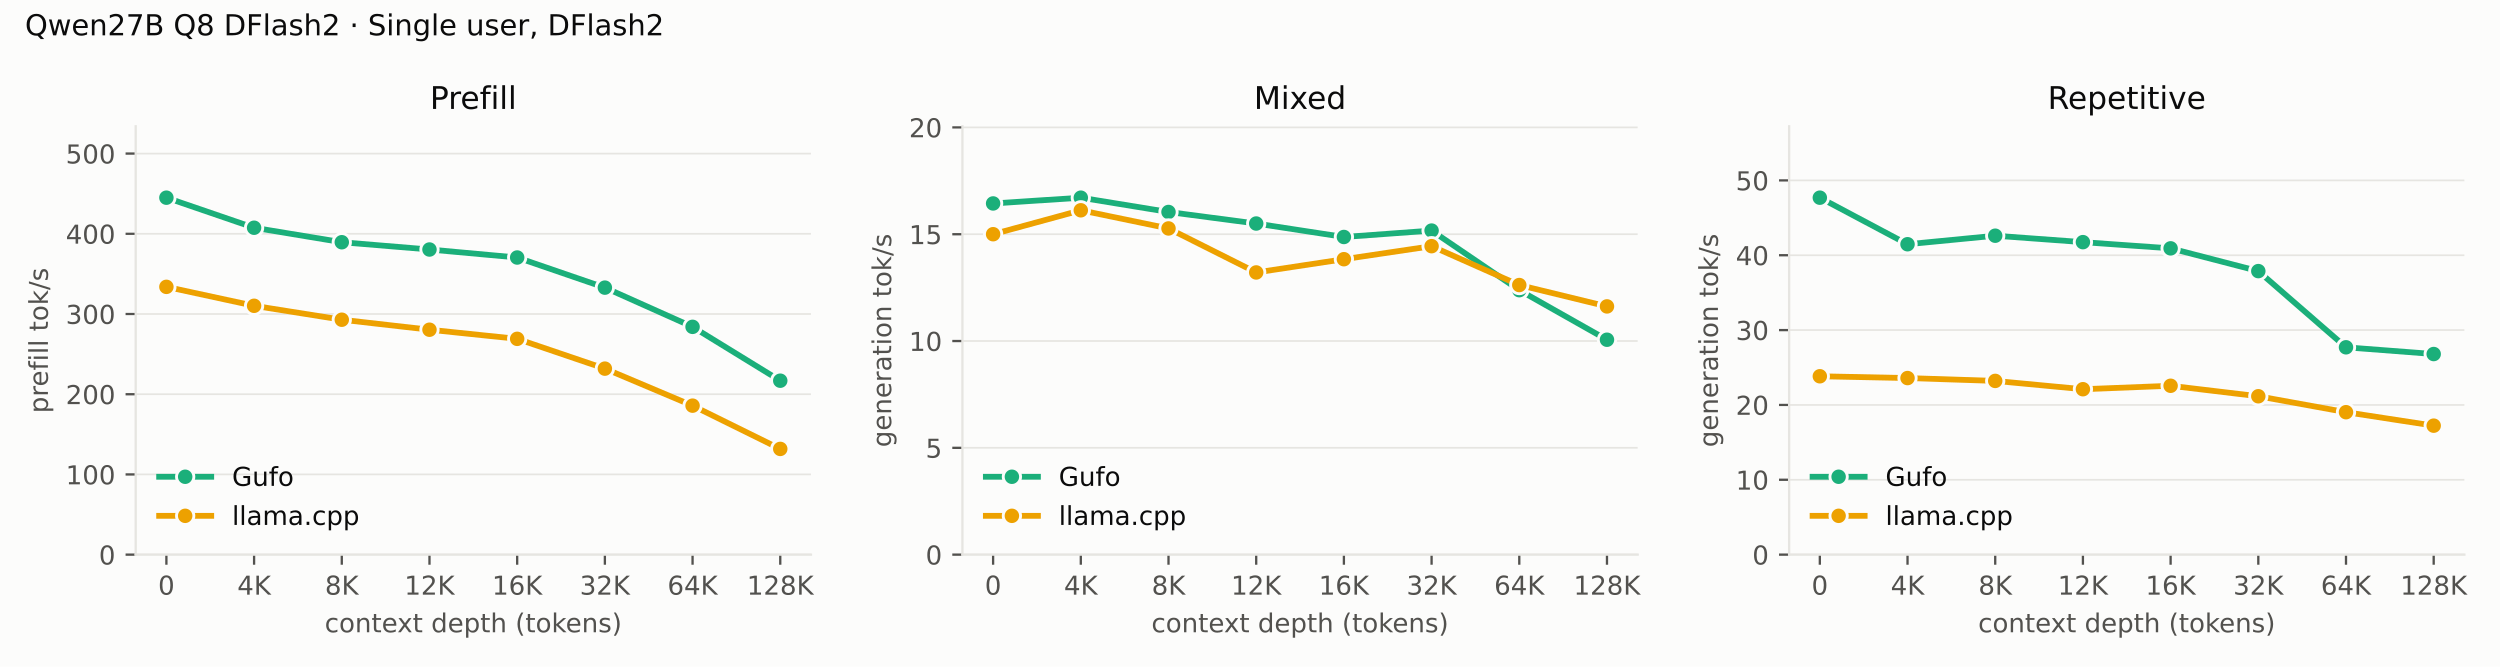
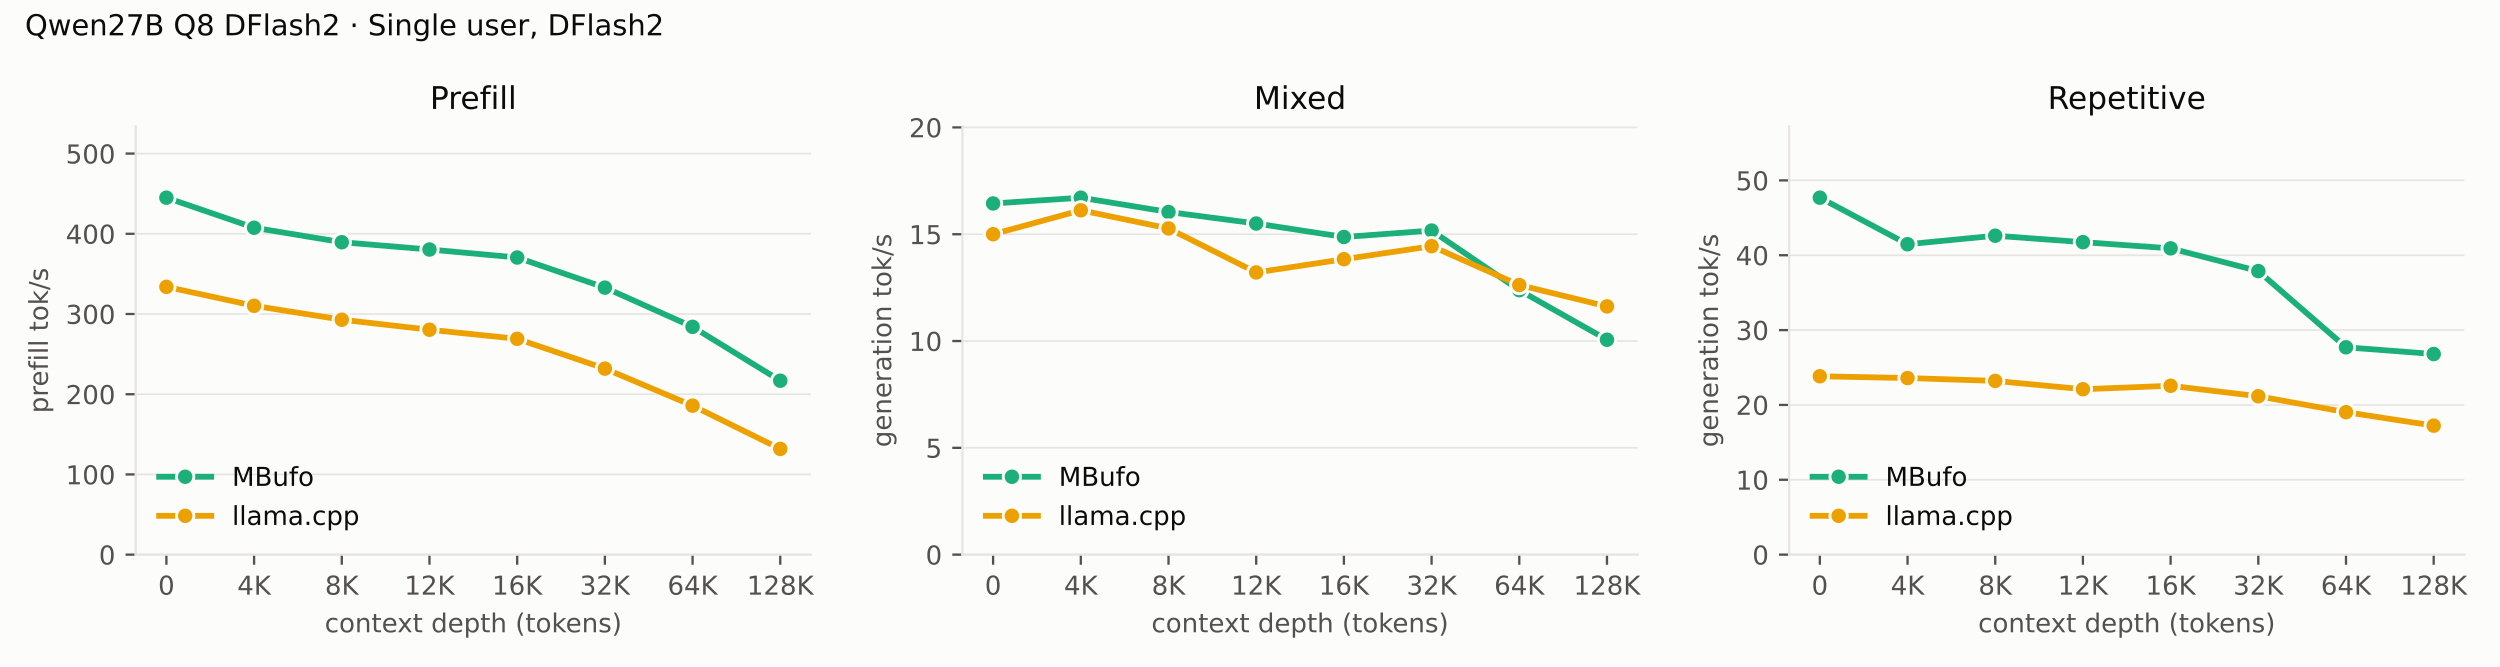
<svg xmlns="http://www.w3.org/2000/svg" xmlns:xlink="http://www.w3.org/1999/xlink" width="864pt" height="230.4pt" viewBox="0 0 864 230.4" version="1.1">
  <defs>
    <style type="text/css">*{stroke-linejoin: round; stroke-linecap: butt}</style>
  </defs>
  <g id="figure_1">
    <g id="patch_1">
      <path d="M 0 230.4 L 864 230.4 L 864 0 L 0 0 z " style="fill: #fcfcfb" />
    </g>
    <g id="axes_1">
      <g id="patch_2">
        <path d="M 46.899 191.679 L 280.265 191.679 L 280.265 43.647 L 46.899 43.647 z " style="fill: #fcfcfb" />
      </g>
      <g id="matplotlib.axis_1">
        <g id="xtick_1">
          <g id="line2d_1">
            <defs>
              <path id="m1ebf051f68" d="M 0 0 L 0 3.5 " style="stroke: #52514e; stroke-width: 0.8" />
            </defs>
            <g>
              <use xlink:href="#m1ebf051f68" x="57.507" y="191.679" style="fill: #52514e; stroke: #52514e; stroke-width: 0.8" />
            </g>
          </g>
          <g id="text_1">
            <text style="font-size: 9px; font-family: 'DejaVu Sans', 'Bitstream Vera Sans', 'Computer Modern Sans Serif', 'Lucida Grande', 'Verdana', 'Geneva', 'Lucid', 'Arial', 'Helvetica', 'Avant Garde', sans-serif; text-anchor: middle; fill: #52514e" x="57.507" y="205.517" transform="rotate(-0 57.50696 205.5172)">0</text>
          </g>
        </g>
        <g id="xtick_2">
          <g id="line2d_2">
            <g>
              <use xlink:href="#m1ebf051f68" x="87.814" y="191.679" style="fill: #52514e; stroke: #52514e; stroke-width: 0.8" />
            </g>
          </g>
          <g id="text_2">
            <text style="font-size: 9px; font-family: 'DejaVu Sans', 'Bitstream Vera Sans', 'Computer Modern Sans Serif', 'Lucida Grande', 'Verdana', 'Geneva', 'Lucid', 'Arial', 'Helvetica', 'Avant Garde', sans-serif; text-anchor: middle; fill: #52514e" x="87.814" y="205.517" transform="rotate(-0 87.81412 205.5172)">4K</text>
          </g>
        </g>
        <g id="xtick_3">
          <g id="line2d_3">
            <g>
              <use xlink:href="#m1ebf051f68" x="118.121" y="191.679" style="fill: #52514e; stroke: #52514e; stroke-width: 0.8" />
            </g>
          </g>
          <g id="text_3">
            <text style="font-size: 9px; font-family: 'DejaVu Sans', 'Bitstream Vera Sans', 'Computer Modern Sans Serif', 'Lucida Grande', 'Verdana', 'Geneva', 'Lucid', 'Arial', 'Helvetica', 'Avant Garde', sans-serif; text-anchor: middle; fill: #52514e" x="118.121" y="205.517" transform="rotate(-0 118.1213 205.5172)">8K</text>
          </g>
        </g>
        <g id="xtick_4">
          <g id="line2d_4">
            <g>
              <use xlink:href="#m1ebf051f68" x="148.428" y="191.679" style="fill: #52514e; stroke: #52514e; stroke-width: 0.8" />
            </g>
          </g>
          <g id="text_4">
            <text style="font-size: 9px; font-family: 'DejaVu Sans', 'Bitstream Vera Sans', 'Computer Modern Sans Serif', 'Lucida Grande', 'Verdana', 'Geneva', 'Lucid', 'Arial', 'Helvetica', 'Avant Garde', sans-serif; text-anchor: middle; fill: #52514e" x="148.428" y="205.517" transform="rotate(-0 148.4284 205.5172)">12K</text>
          </g>
        </g>
        <g id="xtick_5">
          <g id="line2d_5">
            <g>
              <use xlink:href="#m1ebf051f68" x="178.736" y="191.679" style="fill: #52514e; stroke: #52514e; stroke-width: 0.8" />
            </g>
          </g>
          <g id="text_5">
            <text style="font-size: 9px; font-family: 'DejaVu Sans', 'Bitstream Vera Sans', 'Computer Modern Sans Serif', 'Lucida Grande', 'Verdana', 'Geneva', 'Lucid', 'Arial', 'Helvetica', 'Avant Garde', sans-serif; text-anchor: middle; fill: #52514e" x="178.736" y="205.517" transform="rotate(-0 178.7356 205.5172)">16K</text>
          </g>
        </g>
        <g id="xtick_6">
          <g id="line2d_6">
            <g>
              <use xlink:href="#m1ebf051f68" x="209.043" y="191.679" style="fill: #52514e; stroke: #52514e; stroke-width: 0.8" />
            </g>
          </g>
          <g id="text_6">
            <text style="font-size: 9px; font-family: 'DejaVu Sans', 'Bitstream Vera Sans', 'Computer Modern Sans Serif', 'Lucida Grande', 'Verdana', 'Geneva', 'Lucid', 'Arial', 'Helvetica', 'Avant Garde', sans-serif; text-anchor: middle; fill: #52514e" x="209.043" y="205.517" transform="rotate(-0 209.0428 205.5172)">32K</text>
          </g>
        </g>
        <g id="xtick_7">
          <g id="line2d_7">
            <g>
              <use xlink:href="#m1ebf051f68" x="239.35" y="191.679" style="fill: #52514e; stroke: #52514e; stroke-width: 0.8" />
            </g>
          </g>
          <g id="text_7">
            <text style="font-size: 9px; font-family: 'DejaVu Sans', 'Bitstream Vera Sans', 'Computer Modern Sans Serif', 'Lucida Grande', 'Verdana', 'Geneva', 'Lucid', 'Arial', 'Helvetica', 'Avant Garde', sans-serif; text-anchor: middle; fill: #52514e" x="239.35" y="205.517" transform="rotate(-0 239.3499 205.5172)">64K</text>
          </g>
        </g>
        <g id="xtick_8">
          <g id="line2d_8">
            <g>
              <use xlink:href="#m1ebf051f68" x="269.657" y="191.679" style="fill: #52514e; stroke: #52514e; stroke-width: 0.8" />
            </g>
          </g>
          <g id="text_8">
            <text style="font-size: 9px; font-family: 'DejaVu Sans', 'Bitstream Vera Sans', 'Computer Modern Sans Serif', 'Lucida Grande', 'Verdana', 'Geneva', 'Lucid', 'Arial', 'Helvetica', 'Avant Garde', sans-serif; text-anchor: middle; fill: #52514e" x="269.657" y="205.517" transform="rotate(-0 269.6571 205.5172)">128K</text>
          </g>
        </g>
        <g id="text_9">
          <text style="font-size: 9px; font-family: 'DejaVu Sans', 'Bitstream Vera Sans', 'Computer Modern Sans Serif', 'Lucida Grande', 'Verdana', 'Geneva', 'Lucid', 'Arial', 'Helvetica', 'Avant Garde', sans-serif; text-anchor: middle; fill: #52514e" x="163.582" y="218.518" transform="rotate(-0 163.582 218.5179)">context depth (tokens)</text>
        </g>
      </g>
      <g id="matplotlib.axis_2">
        <g id="ytick_1">
          <g id="line2d_9">
            <path d="M 46.899 191.679 L 280.265 191.679 " clip-path="url(#p3edb0e4487)" style="fill: none; stroke: #e6e5e1; stroke-width: 0.6; stroke-linecap: square" />
          </g>
          <g id="line2d_10">
            <defs>
              <path id="m680e5b1e24" d="M 0 0 L -3.5 0 " style="stroke: #52514e; stroke-width: 0.8" />
            </defs>
            <g>
              <use xlink:href="#m680e5b1e24" x="46.899" y="191.679" style="fill: #52514e; stroke: #52514e; stroke-width: 0.8" />
            </g>
          </g>
          <g id="text_10">
            <text style="font-size: 9px; font-family: 'DejaVu Sans', 'Bitstream Vera Sans', 'Computer Modern Sans Serif', 'Lucida Grande', 'Verdana', 'Geneva', 'Lucid', 'Arial', 'Helvetica', 'Avant Garde', sans-serif; text-anchor: end; fill: #52514e" x="39.899" y="195.098" transform="rotate(-0 39.89945 195.0982)">0</text>
          </g>
        </g>
        <g id="ytick_2">
          <g id="line2d_11">
            <path d="M 46.899 163.959 L 280.265 163.959 " clip-path="url(#p3edb0e4487)" style="fill: none; stroke: #e6e5e1; stroke-width: 0.6; stroke-linecap: square" />
          </g>
          <g id="line2d_12">
            <g>
              <use xlink:href="#m680e5b1e24" x="46.899" y="163.959" style="fill: #52514e; stroke: #52514e; stroke-width: 0.8" />
            </g>
          </g>
          <g id="text_11">
            <text style="font-size: 9px; font-family: 'DejaVu Sans', 'Bitstream Vera Sans', 'Computer Modern Sans Serif', 'Lucida Grande', 'Verdana', 'Geneva', 'Lucid', 'Arial', 'Helvetica', 'Avant Garde', sans-serif; text-anchor: end; fill: #52514e" x="39.899" y="167.378" transform="rotate(-0 39.89945 167.3781)">100</text>
          </g>
        </g>
        <g id="ytick_3">
          <g id="line2d_13">
            <path d="M 46.899 136.239 L 280.265 136.239 " clip-path="url(#p3edb0e4487)" style="fill: none; stroke: #e6e5e1; stroke-width: 0.6; stroke-linecap: square" />
          </g>
          <g id="line2d_14">
            <g>
              <use xlink:href="#m680e5b1e24" x="46.899" y="136.239" style="fill: #52514e; stroke: #52514e; stroke-width: 0.8" />
            </g>
          </g>
          <g id="text_12">
            <text style="font-size: 9px; font-family: 'DejaVu Sans', 'Bitstream Vera Sans', 'Computer Modern Sans Serif', 'Lucida Grande', 'Verdana', 'Geneva', 'Lucid', 'Arial', 'Helvetica', 'Avant Garde', sans-serif; text-anchor: end; fill: #52514e" x="39.899" y="139.658" transform="rotate(-0 39.89945 139.658)">200</text>
          </g>
        </g>
        <g id="ytick_4">
          <g id="line2d_15">
            <path d="M 46.899 108.519 L 280.265 108.519 " clip-path="url(#p3edb0e4487)" style="fill: none; stroke: #e6e5e1; stroke-width: 0.6; stroke-linecap: square" />
          </g>
          <g id="line2d_16">
            <g>
              <use xlink:href="#m680e5b1e24" x="46.899" y="108.519" style="fill: #52514e; stroke: #52514e; stroke-width: 0.8" />
            </g>
          </g>
          <g id="text_13">
            <text style="font-size: 9px; font-family: 'DejaVu Sans', 'Bitstream Vera Sans', 'Computer Modern Sans Serif', 'Lucida Grande', 'Verdana', 'Geneva', 'Lucid', 'Arial', 'Helvetica', 'Avant Garde', sans-serif; text-anchor: end; fill: #52514e" x="39.899" y="111.938" transform="rotate(-0 39.89945 111.9378)">300</text>
          </g>
        </g>
        <g id="ytick_5">
          <g id="line2d_17">
            <path d="M 46.899 80.799 L 280.265 80.799 " clip-path="url(#p3edb0e4487)" style="fill: none; stroke: #e6e5e1; stroke-width: 0.6; stroke-linecap: square" />
          </g>
          <g id="line2d_18">
            <g>
              <use xlink:href="#m680e5b1e24" x="46.899" y="80.799" style="fill: #52514e; stroke: #52514e; stroke-width: 0.8" />
            </g>
          </g>
          <g id="text_14">
            <text style="font-size: 9px; font-family: 'DejaVu Sans', 'Bitstream Vera Sans', 'Computer Modern Sans Serif', 'Lucida Grande', 'Verdana', 'Geneva', 'Lucid', 'Arial', 'Helvetica', 'Avant Garde', sans-serif; text-anchor: end; fill: #52514e" x="39.899" y="84.218" transform="rotate(-0 39.89945 84.21768)">400</text>
          </g>
        </g>
        <g id="ytick_6">
          <g id="line2d_19">
            <path d="M 46.899 53.079 L 280.265 53.079 " clip-path="url(#p3edb0e4487)" style="fill: none; stroke: #e6e5e1; stroke-width: 0.6; stroke-linecap: square" />
          </g>
          <g id="line2d_20">
            <g>
              <use xlink:href="#m680e5b1e24" x="46.899" y="53.079" style="fill: #52514e; stroke: #52514e; stroke-width: 0.8" />
            </g>
          </g>
          <g id="text_15">
            <text style="font-size: 9px; font-family: 'DejaVu Sans', 'Bitstream Vera Sans', 'Computer Modern Sans Serif', 'Lucida Grande', 'Verdana', 'Geneva', 'Lucid', 'Arial', 'Helvetica', 'Avant Garde', sans-serif; text-anchor: end; fill: #52514e" x="39.899" y="56.498" transform="rotate(-0 39.89945 56.49754)">500</text>
          </g>
        </g>
        <g id="text_16">
          <text style="font-size: 9px; font-family: 'DejaVu Sans', 'Bitstream Vera Sans', 'Computer Modern Sans Serif', 'Lucida Grande', 'Verdana', 'Geneva', 'Lucid', 'Arial', 'Helvetica', 'Avant Garde', sans-serif; text-anchor: middle; fill: #52514e" x="16.559" y="117.663" transform="rotate(-90 16.55859 117.6632)">prefill tok/s</text>
        </g>
      </g>
      <g id="line2d_21">
        <path d="M 57.507 68.319 L 87.814 78.706 L 118.121 83.715 L 148.428 86.232 L 178.736 88.996 L 209.043 99.404 L 239.35 112.957 L 269.657 131.571 " clip-path="url(#p3edb0e4487)" style="fill: none; stroke: #1baf7a; stroke-width: 2; stroke-linecap: square" />
        <defs>
          <path id="m52f97da8ad" d="M 0 3 C 0.796 3 1.559 2.684 2.121 2.121 C 2.684 1.559 3 0.796 3 0 C 3 -0.796 2.684 -1.559 2.121 -2.121 C 1.559 -2.684 0.796 -3 0 -3 C -0.796 -3 -1.559 -2.684 -2.121 -2.121 C -2.684 -1.559 -3 -0.796 -3 0 C -3 0.796 -2.684 1.559 -2.121 2.121 C -1.559 2.684 -0.796 3 0 3 z " style="stroke: #fcfcfb" />
        </defs>
        <g clip-path="url(#p3edb0e4487)">
          <use xlink:href="#m52f97da8ad" x="57.507" y="68.319" style="fill: #1baf7a; stroke: #fcfcfb" />
          <use xlink:href="#m52f97da8ad" x="87.814" y="78.706" style="fill: #1baf7a; stroke: #fcfcfb" />
          <use xlink:href="#m52f97da8ad" x="118.121" y="83.715" style="fill: #1baf7a; stroke: #fcfcfb" />
          <use xlink:href="#m52f97da8ad" x="148.428" y="86.232" style="fill: #1baf7a; stroke: #fcfcfb" />
          <use xlink:href="#m52f97da8ad" x="178.736" y="88.996" style="fill: #1baf7a; stroke: #fcfcfb" />
          <use xlink:href="#m52f97da8ad" x="209.043" y="99.404" style="fill: #1baf7a; stroke: #fcfcfb" />
          <use xlink:href="#m52f97da8ad" x="239.35" y="112.957" style="fill: #1baf7a; stroke: #fcfcfb" />
          <use xlink:href="#m52f97da8ad" x="269.657" y="131.571" style="fill: #1baf7a; stroke: #fcfcfb" />
        </g>
      </g>
      <g id="line2d_22">
        <path d="M 57.507 99.136 L 87.814 105.683 L 118.121 110.498 L 148.428 113.952 L 178.736 117.104 L 209.043 127.399 L 239.35 140.195 L 269.657 155.144 " clip-path="url(#p3edb0e4487)" style="fill: none; stroke: #eda100; stroke-width: 2; stroke-linecap: square" />
        <defs>
          <path id="mb9ac056d34" d="M 0 3 C 0.796 3 1.559 2.684 2.121 2.121 C 2.684 1.559 3 0.796 3 0 C 3 -0.796 2.684 -1.559 2.121 -2.121 C 1.559 -2.684 0.796 -3 0 -3 C -0.796 -3 -1.559 -2.684 -2.121 -2.121 C -2.684 -1.559 -3 -0.796 -3 0 C -3 0.796 -2.684 1.559 -2.121 2.121 C -1.559 2.684 -0.796 3 0 3 z " style="stroke: #fcfcfb" />
        </defs>
        <g clip-path="url(#p3edb0e4487)">
          <use xlink:href="#mb9ac056d34" x="57.507" y="99.136" style="fill: #eda100; stroke: #fcfcfb" />
          <use xlink:href="#mb9ac056d34" x="87.814" y="105.683" style="fill: #eda100; stroke: #fcfcfb" />
          <use xlink:href="#mb9ac056d34" x="118.121" y="110.498" style="fill: #eda100; stroke: #fcfcfb" />
          <use xlink:href="#mb9ac056d34" x="148.428" y="113.952" style="fill: #eda100; stroke: #fcfcfb" />
          <use xlink:href="#mb9ac056d34" x="178.736" y="117.104" style="fill: #eda100; stroke: #fcfcfb" />
          <use xlink:href="#mb9ac056d34" x="209.043" y="127.399" style="fill: #eda100; stroke: #fcfcfb" />
          <use xlink:href="#mb9ac056d34" x="239.35" y="140.195" style="fill: #eda100; stroke: #fcfcfb" />
          <use xlink:href="#mb9ac056d34" x="269.657" y="155.144" style="fill: #eda100; stroke: #fcfcfb" />
        </g>
      </g>
      <g id="patch_3">
        <path d="M 46.899 191.679 L 46.899 43.647 " style="fill: none; stroke: #e6e5e1; stroke-width: 0.8; stroke-linejoin: miter; stroke-linecap: square" />
      </g>
      <g id="patch_4">
        <path d="M 46.899 191.679 L 280.265 191.679 " style="fill: none; stroke: #e6e5e1; stroke-width: 0.8; stroke-linejoin: miter; stroke-linecap: square" />
      </g>
      <g id="text_17">
        <text style="font-size: 10.8px; font-family: 'DejaVu Sans', 'Bitstream Vera Sans', 'Computer Modern Sans Serif', 'Lucida Grande', 'Verdana', 'Geneva', 'Lucid', 'Arial', 'Helvetica', 'Avant Garde', sans-serif; text-anchor: middle; fill: #0b0b0b" x="163.582" y="37.647" transform="rotate(-0 163.582 37.64709)">Prefill</text>
      </g>
      <g id="legend_1">
        <g id="line2d_23">
          <path d="M 54.999 164.766 L 63.999 164.766 L 72.999 164.766 " style="fill: none; stroke: #1baf7a; stroke-width: 2; stroke-linecap: square" />
          <g>
            <use xlink:href="#m52f97da8ad" x="63.999" y="164.766" style="fill: #1baf7a; stroke: #fcfcfb" />
          </g>
        </g>
        <g id="text_18">
-           <text style="font-size: 9px; font-family: 'DejaVu Sans', 'Bitstream Vera Sans', 'Computer Modern Sans Serif', 'Lucida Grande', 'Verdana', 'Geneva', 'Lucid', 'Arial', 'Helvetica', 'Avant Garde', sans-serif; text-anchor: start; fill: #0b0b0b" x="80.199" y="167.916" transform="rotate(-0 80.19945 167.9165)">Gufo</text>
+           <text style="font-size: 9px; font-family: 'DejaVu Sans', 'Bitstream Vera Sans', 'Computer Modern Sans Serif', 'Lucida Grande', 'Verdana', 'Geneva', 'Lucid', 'Arial', 'Helvetica', 'Avant Garde', sans-serif; text-anchor: start; fill: #0b0b0b" x="80.199" y="167.916" transform="rotate(-0 80.19945 167.9165)">MBufo</text>
        </g>
        <g id="line2d_24">
          <path d="M 54.999 178.267 L 63.999 178.267 L 72.999 178.267 " style="fill: none; stroke: #eda100; stroke-width: 2; stroke-linecap: square" />
          <g>
            <use xlink:href="#mb9ac056d34" x="63.999" y="178.267" style="fill: #eda100; stroke: #fcfcfb" />
          </g>
        </g>
        <g id="text_19">
          <text style="font-size: 9px; font-family: 'DejaVu Sans', 'Bitstream Vera Sans', 'Computer Modern Sans Serif', 'Lucida Grande', 'Verdana', 'Geneva', 'Lucid', 'Arial', 'Helvetica', 'Avant Garde', sans-serif; text-anchor: start; fill: #0b0b0b" x="80.199" y="181.417" transform="rotate(-0 80.19945 181.4172)">llama.cpp</text>
        </g>
      </g>
    </g>
    <g id="axes_2">
      <g id="patch_5">
        <path d="M 332.613 191.679 L 565.978 191.679 L 565.978 43.647 L 332.613 43.647 z " style="fill: #fcfcfb" />
      </g>
      <g id="matplotlib.axis_3">
        <g id="xtick_9">
          <g id="line2d_25">
            <g>
              <use xlink:href="#m1ebf051f68" x="343.22" y="191.679" style="fill: #52514e; stroke: #52514e; stroke-width: 0.8" />
            </g>
          </g>
          <g id="text_20">
            <text style="font-size: 9px; font-family: 'DejaVu Sans', 'Bitstream Vera Sans', 'Computer Modern Sans Serif', 'Lucida Grande', 'Verdana', 'Geneva', 'Lucid', 'Arial', 'Helvetica', 'Avant Garde', sans-serif; text-anchor: middle; fill: #52514e" x="343.22" y="205.517" transform="rotate(-0 343.2204 205.5172)">0</text>
          </g>
        </g>
        <g id="xtick_10">
          <g id="line2d_26">
            <g>
              <use xlink:href="#m1ebf051f68" x="373.528" y="191.679" style="fill: #52514e; stroke: #52514e; stroke-width: 0.8" />
            </g>
          </g>
          <g id="text_21">
            <text style="font-size: 9px; font-family: 'DejaVu Sans', 'Bitstream Vera Sans', 'Computer Modern Sans Serif', 'Lucida Grande', 'Verdana', 'Geneva', 'Lucid', 'Arial', 'Helvetica', 'Avant Garde', sans-serif; text-anchor: middle; fill: #52514e" x="373.528" y="205.517" transform="rotate(-0 373.5276 205.5172)">4K</text>
          </g>
        </g>
        <g id="xtick_11">
          <g id="line2d_27">
            <g>
              <use xlink:href="#m1ebf051f68" x="403.835" y="191.679" style="fill: #52514e; stroke: #52514e; stroke-width: 0.8" />
            </g>
          </g>
          <g id="text_22">
            <text style="font-size: 9px; font-family: 'DejaVu Sans', 'Bitstream Vera Sans', 'Computer Modern Sans Serif', 'Lucida Grande', 'Verdana', 'Geneva', 'Lucid', 'Arial', 'Helvetica', 'Avant Garde', sans-serif; text-anchor: middle; fill: #52514e" x="403.835" y="205.517" transform="rotate(-0 403.8347 205.5172)">8K</text>
          </g>
        </g>
        <g id="xtick_12">
          <g id="line2d_28">
            <g>
              <use xlink:href="#m1ebf051f68" x="434.142" y="191.679" style="fill: #52514e; stroke: #52514e; stroke-width: 0.8" />
            </g>
          </g>
          <g id="text_23">
            <text style="font-size: 9px; font-family: 'DejaVu Sans', 'Bitstream Vera Sans', 'Computer Modern Sans Serif', 'Lucida Grande', 'Verdana', 'Geneva', 'Lucid', 'Arial', 'Helvetica', 'Avant Garde', sans-serif; text-anchor: middle; fill: #52514e" x="434.142" y="205.517" transform="rotate(-0 434.1419 205.5172)">12K</text>
          </g>
        </g>
        <g id="xtick_13">
          <g id="line2d_29">
            <g>
              <use xlink:href="#m1ebf051f68" x="464.449" y="191.679" style="fill: #52514e; stroke: #52514e; stroke-width: 0.8" />
            </g>
          </g>
          <g id="text_24">
            <text style="font-size: 9px; font-family: 'DejaVu Sans', 'Bitstream Vera Sans', 'Computer Modern Sans Serif', 'Lucida Grande', 'Verdana', 'Geneva', 'Lucid', 'Arial', 'Helvetica', 'Avant Garde', sans-serif; text-anchor: middle; fill: #52514e" x="464.449" y="205.517" transform="rotate(-0 464.449 205.5172)">16K</text>
          </g>
        </g>
        <g id="xtick_14">
          <g id="line2d_30">
            <g>
              <use xlink:href="#m1ebf051f68" x="494.756" y="191.679" style="fill: #52514e; stroke: #52514e; stroke-width: 0.8" />
            </g>
          </g>
          <g id="text_25">
            <text style="font-size: 9px; font-family: 'DejaVu Sans', 'Bitstream Vera Sans', 'Computer Modern Sans Serif', 'Lucida Grande', 'Verdana', 'Geneva', 'Lucid', 'Arial', 'Helvetica', 'Avant Garde', sans-serif; text-anchor: middle; fill: #52514e" x="494.756" y="205.517" transform="rotate(-0 494.7562 205.5172)">32K</text>
          </g>
        </g>
        <g id="xtick_15">
          <g id="line2d_31">
            <g>
              <use xlink:href="#m1ebf051f68" x="525.063" y="191.679" style="fill: #52514e; stroke: #52514e; stroke-width: 0.8" />
            </g>
          </g>
          <g id="text_26">
            <text style="font-size: 9px; font-family: 'DejaVu Sans', 'Bitstream Vera Sans', 'Computer Modern Sans Serif', 'Lucida Grande', 'Verdana', 'Geneva', 'Lucid', 'Arial', 'Helvetica', 'Avant Garde', sans-serif; text-anchor: middle; fill: #52514e" x="525.063" y="205.517" transform="rotate(-0 525.0634 205.5172)">64K</text>
          </g>
        </g>
        <g id="xtick_16">
          <g id="line2d_32">
            <g>
              <use xlink:href="#m1ebf051f68" x="555.371" y="191.679" style="fill: #52514e; stroke: #52514e; stroke-width: 0.8" />
            </g>
          </g>
          <g id="text_27">
            <text style="font-size: 9px; font-family: 'DejaVu Sans', 'Bitstream Vera Sans', 'Computer Modern Sans Serif', 'Lucida Grande', 'Verdana', 'Geneva', 'Lucid', 'Arial', 'Helvetica', 'Avant Garde', sans-serif; text-anchor: middle; fill: #52514e" x="555.371" y="205.517" transform="rotate(-0 555.3705 205.5172)">128K</text>
          </g>
        </g>
        <g id="text_28">
          <text style="font-size: 9px; font-family: 'DejaVu Sans', 'Bitstream Vera Sans', 'Computer Modern Sans Serif', 'Lucida Grande', 'Verdana', 'Geneva', 'Lucid', 'Arial', 'Helvetica', 'Avant Garde', sans-serif; text-anchor: middle; fill: #52514e" x="449.295" y="218.518" transform="rotate(-0 449.2955 218.5179)">context depth (tokens)</text>
        </g>
      </g>
      <g id="matplotlib.axis_4">
        <g id="ytick_7">
          <g id="line2d_33">
            <path d="M 332.613 191.679 L 565.978 191.679 " clip-path="url(#p06eff4f71a)" style="fill: none; stroke: #e6e5e1; stroke-width: 0.6; stroke-linecap: square" />
          </g>
          <g id="line2d_34">
            <g>
              <use xlink:href="#m680e5b1e24" x="332.613" y="191.679" style="fill: #52514e; stroke: #52514e; stroke-width: 0.8" />
            </g>
          </g>
          <g id="text_29">
            <text style="font-size: 9px; font-family: 'DejaVu Sans', 'Bitstream Vera Sans', 'Computer Modern Sans Serif', 'Lucida Grande', 'Verdana', 'Geneva', 'Lucid', 'Arial', 'Helvetica', 'Avant Garde', sans-serif; text-anchor: end; fill: #52514e" x="325.613" y="195.098" transform="rotate(-0 325.6129 195.0982)">0</text>
          </g>
        </g>
        <g id="ytick_8">
          <g id="line2d_35">
            <path d="M 332.613 154.767 L 565.978 154.767 " clip-path="url(#p06eff4f71a)" style="fill: none; stroke: #e6e5e1; stroke-width: 0.6; stroke-linecap: square" />
          </g>
          <g id="line2d_36">
            <g>
              <use xlink:href="#m680e5b1e24" x="332.613" y="154.767" style="fill: #52514e; stroke: #52514e; stroke-width: 0.8" />
            </g>
          </g>
          <g id="text_30">
            <text style="font-size: 9px; font-family: 'DejaVu Sans', 'Bitstream Vera Sans', 'Computer Modern Sans Serif', 'Lucida Grande', 'Verdana', 'Geneva', 'Lucid', 'Arial', 'Helvetica', 'Avant Garde', sans-serif; text-anchor: end; fill: #52514e" x="325.613" y="158.186" transform="rotate(-0 325.6129 158.1862)">5</text>
          </g>
        </g>
        <g id="ytick_9">
          <g id="line2d_37">
            <path d="M 332.613 117.855 L 565.978 117.855 " clip-path="url(#p06eff4f71a)" style="fill: none; stroke: #e6e5e1; stroke-width: 0.6; stroke-linecap: square" />
          </g>
          <g id="line2d_38">
            <g>
              <use xlink:href="#m680e5b1e24" x="332.613" y="117.855" style="fill: #52514e; stroke: #52514e; stroke-width: 0.8" />
            </g>
          </g>
          <g id="text_31">
            <text style="font-size: 9px; font-family: 'DejaVu Sans', 'Bitstream Vera Sans', 'Computer Modern Sans Serif', 'Lucida Grande', 'Verdana', 'Geneva', 'Lucid', 'Arial', 'Helvetica', 'Avant Garde', sans-serif; text-anchor: end; fill: #52514e" x="325.613" y="121.274" transform="rotate(-0 325.6129 121.2741)">10</text>
          </g>
        </g>
        <g id="ytick_10">
          <g id="line2d_39">
            <path d="M 332.613 80.943 L 565.978 80.943 " clip-path="url(#p06eff4f71a)" style="fill: none; stroke: #e6e5e1; stroke-width: 0.6; stroke-linecap: square" />
          </g>
          <g id="line2d_40">
            <g>
              <use xlink:href="#m680e5b1e24" x="332.613" y="80.943" style="fill: #52514e; stroke: #52514e; stroke-width: 0.8" />
            </g>
          </g>
          <g id="text_32">
            <text style="font-size: 9px; font-family: 'DejaVu Sans', 'Bitstream Vera Sans', 'Computer Modern Sans Serif', 'Lucida Grande', 'Verdana', 'Geneva', 'Lucid', 'Arial', 'Helvetica', 'Avant Garde', sans-serif; text-anchor: end; fill: #52514e" x="325.613" y="84.362" transform="rotate(-0 325.6129 84.362)">15</text>
          </g>
        </g>
        <g id="ytick_11">
          <g id="line2d_41">
            <path d="M 332.613 44.031 L 565.978 44.031 " clip-path="url(#p06eff4f71a)" style="fill: none; stroke: #e6e5e1; stroke-width: 0.6; stroke-linecap: square" />
          </g>
          <g id="line2d_42">
            <g>
              <use xlink:href="#m680e5b1e24" x="332.613" y="44.031" style="fill: #52514e; stroke: #52514e; stroke-width: 0.8" />
            </g>
          </g>
          <g id="text_33">
            <text style="font-size: 9px; font-family: 'DejaVu Sans', 'Bitstream Vera Sans', 'Computer Modern Sans Serif', 'Lucida Grande', 'Verdana', 'Geneva', 'Lucid', 'Arial', 'Helvetica', 'Avant Garde', sans-serif; text-anchor: end; fill: #52514e" x="325.613" y="47.45" transform="rotate(-0 325.6129 47.44993)">20</text>
          </g>
        </g>
        <g id="text_34">
          <text style="font-size: 9px; font-family: 'DejaVu Sans', 'Bitstream Vera Sans', 'Computer Modern Sans Serif', 'Lucida Grande', 'Verdana', 'Geneva', 'Lucid', 'Arial', 'Helvetica', 'Avant Garde', sans-serif; text-anchor: middle; fill: #52514e" x="307.998" y="117.663" transform="rotate(-90 307.9983 117.6632)">generation tok/s</text>
        </g>
      </g>
      <g id="line2d_43">
        <path d="M 343.22 70.312 L 373.528 68.319 L 403.835 73.265 L 434.142 77.252 L 464.449 81.903 L 494.756 79.688 L 525.063 100.285 L 555.371 117.412 " clip-path="url(#p06eff4f71a)" style="fill: none; stroke: #1baf7a; stroke-width: 2; stroke-linecap: square" />
        <g clip-path="url(#p06eff4f71a)">
          <use xlink:href="#m52f97da8ad" x="343.22" y="70.312" style="fill: #1baf7a; stroke: #fcfcfb" />
          <use xlink:href="#m52f97da8ad" x="373.528" y="68.319" style="fill: #1baf7a; stroke: #fcfcfb" />
          <use xlink:href="#m52f97da8ad" x="403.835" y="73.265" style="fill: #1baf7a; stroke: #fcfcfb" />
          <use xlink:href="#m52f97da8ad" x="434.142" y="77.252" style="fill: #1baf7a; stroke: #fcfcfb" />
          <use xlink:href="#m52f97da8ad" x="464.449" y="81.903" style="fill: #1baf7a; stroke: #fcfcfb" />
          <use xlink:href="#m52f97da8ad" x="494.756" y="79.688" style="fill: #1baf7a; stroke: #fcfcfb" />
          <use xlink:href="#m52f97da8ad" x="525.063" y="100.285" style="fill: #1baf7a; stroke: #fcfcfb" />
          <use xlink:href="#m52f97da8ad" x="555.371" y="117.412" style="fill: #1baf7a; stroke: #fcfcfb" />
        </g>
      </g>
      <g id="line2d_44">
        <path d="M 343.22 80.943 L 373.528 72.675 L 403.835 78.95 L 434.142 94.158 L 464.449 89.58 L 494.756 85.077 L 525.063 98.513 L 555.371 105.896 " clip-path="url(#p06eff4f71a)" style="fill: none; stroke: #eda100; stroke-width: 2; stroke-linecap: square" />
        <g clip-path="url(#p06eff4f71a)">
          <use xlink:href="#mb9ac056d34" x="343.22" y="80.943" style="fill: #eda100; stroke: #fcfcfb" />
          <use xlink:href="#mb9ac056d34" x="373.528" y="72.675" style="fill: #eda100; stroke: #fcfcfb" />
          <use xlink:href="#mb9ac056d34" x="403.835" y="78.95" style="fill: #eda100; stroke: #fcfcfb" />
          <use xlink:href="#mb9ac056d34" x="434.142" y="94.158" style="fill: #eda100; stroke: #fcfcfb" />
          <use xlink:href="#mb9ac056d34" x="464.449" y="89.58" style="fill: #eda100; stroke: #fcfcfb" />
          <use xlink:href="#mb9ac056d34" x="494.756" y="85.077" style="fill: #eda100; stroke: #fcfcfb" />
          <use xlink:href="#mb9ac056d34" x="525.063" y="98.513" style="fill: #eda100; stroke: #fcfcfb" />
          <use xlink:href="#mb9ac056d34" x="555.371" y="105.896" style="fill: #eda100; stroke: #fcfcfb" />
        </g>
      </g>
      <g id="patch_6">
        <path d="M 332.613 191.679 L 332.613 43.647 " style="fill: none; stroke: #e6e5e1; stroke-width: 0.8; stroke-linejoin: miter; stroke-linecap: square" />
      </g>
      <g id="patch_7">
        <path d="M 332.613 191.679 L 565.978 191.679 " style="fill: none; stroke: #e6e5e1; stroke-width: 0.8; stroke-linejoin: miter; stroke-linecap: square" />
      </g>
      <g id="text_35">
        <text style="font-size: 10.8px; font-family: 'DejaVu Sans', 'Bitstream Vera Sans', 'Computer Modern Sans Serif', 'Lucida Grande', 'Verdana', 'Geneva', 'Lucid', 'Arial', 'Helvetica', 'Avant Garde', sans-serif; text-anchor: middle; fill: #0b0b0b" x="449.295" y="37.647" transform="rotate(-0 449.2955 37.64709)">Mixed</text>
      </g>
      <g id="legend_2">
        <g id="line2d_45">
          <path d="M 340.713 164.766 L 349.713 164.766 L 358.713 164.766 " style="fill: none; stroke: #1baf7a; stroke-width: 2; stroke-linecap: square" />
          <g>
            <use xlink:href="#m52f97da8ad" x="349.713" y="164.766" style="fill: #1baf7a; stroke: #fcfcfb" />
          </g>
        </g>
        <g id="text_36">
-           <text style="font-size: 9px; font-family: 'DejaVu Sans', 'Bitstream Vera Sans', 'Computer Modern Sans Serif', 'Lucida Grande', 'Verdana', 'Geneva', 'Lucid', 'Arial', 'Helvetica', 'Avant Garde', sans-serif; text-anchor: start; fill: #0b0b0b" x="365.913" y="167.916" transform="rotate(-0 365.9129 167.9165)">Gufo</text>
+           <text style="font-size: 9px; font-family: 'DejaVu Sans', 'Bitstream Vera Sans', 'Computer Modern Sans Serif', 'Lucida Grande', 'Verdana', 'Geneva', 'Lucid', 'Arial', 'Helvetica', 'Avant Garde', sans-serif; text-anchor: start; fill: #0b0b0b" x="365.913" y="167.916" transform="rotate(-0 365.9129 167.9165)">MBufo</text>
        </g>
        <g id="line2d_46">
          <path d="M 340.713 178.267 L 349.713 178.267 L 358.713 178.267 " style="fill: none; stroke: #eda100; stroke-width: 2; stroke-linecap: square" />
          <g>
            <use xlink:href="#mb9ac056d34" x="349.713" y="178.267" style="fill: #eda100; stroke: #fcfcfb" />
          </g>
        </g>
        <g id="text_37">
          <text style="font-size: 9px; font-family: 'DejaVu Sans', 'Bitstream Vera Sans', 'Computer Modern Sans Serif', 'Lucida Grande', 'Verdana', 'Geneva', 'Lucid', 'Arial', 'Helvetica', 'Avant Garde', sans-serif; text-anchor: start; fill: #0b0b0b" x="365.913" y="181.417" transform="rotate(-0 365.9129 181.4172)">llama.cpp</text>
        </g>
      </g>
    </g>
    <g id="axes_3">
      <g id="patch_8">
        <path d="M 618.326 191.679 L 851.691 191.679 L 851.691 43.647 L 618.326 43.647 z " style="fill: #fcfcfb" />
      </g>
      <g id="matplotlib.axis_5">
        <g id="xtick_17">
          <g id="line2d_47">
            <g>
              <use xlink:href="#m1ebf051f68" x="628.934" y="191.679" style="fill: #52514e; stroke: #52514e; stroke-width: 0.8" />
            </g>
          </g>
          <g id="text_38">
            <text style="font-size: 9px; font-family: 'DejaVu Sans', 'Bitstream Vera Sans', 'Computer Modern Sans Serif', 'Lucida Grande', 'Verdana', 'Geneva', 'Lucid', 'Arial', 'Helvetica', 'Avant Garde', sans-serif; text-anchor: middle; fill: #52514e" x="628.934" y="205.517" transform="rotate(-0 628.9338 205.5172)">0</text>
          </g>
        </g>
        <g id="xtick_18">
          <g id="line2d_48">
            <g>
              <use xlink:href="#m1ebf051f68" x="659.241" y="191.679" style="fill: #52514e; stroke: #52514e; stroke-width: 0.8" />
            </g>
          </g>
          <g id="text_39">
            <text style="font-size: 9px; font-family: 'DejaVu Sans', 'Bitstream Vera Sans', 'Computer Modern Sans Serif', 'Lucida Grande', 'Verdana', 'Geneva', 'Lucid', 'Arial', 'Helvetica', 'Avant Garde', sans-serif; text-anchor: middle; fill: #52514e" x="659.241" y="205.517" transform="rotate(-0 659.241 205.5172)">4K</text>
          </g>
        </g>
        <g id="xtick_19">
          <g id="line2d_49">
            <g>
              <use xlink:href="#m1ebf051f68" x="689.548" y="191.679" style="fill: #52514e; stroke: #52514e; stroke-width: 0.8" />
            </g>
          </g>
          <g id="text_40">
            <text style="font-size: 9px; font-family: 'DejaVu Sans', 'Bitstream Vera Sans', 'Computer Modern Sans Serif', 'Lucida Grande', 'Verdana', 'Geneva', 'Lucid', 'Arial', 'Helvetica', 'Avant Garde', sans-serif; text-anchor: middle; fill: #52514e" x="689.548" y="205.517" transform="rotate(-0 689.5482 205.5172)">8K</text>
          </g>
        </g>
        <g id="xtick_20">
          <g id="line2d_50">
            <g>
              <use xlink:href="#m1ebf051f68" x="719.855" y="191.679" style="fill: #52514e; stroke: #52514e; stroke-width: 0.8" />
            </g>
          </g>
          <g id="text_41">
            <text style="font-size: 9px; font-family: 'DejaVu Sans', 'Bitstream Vera Sans', 'Computer Modern Sans Serif', 'Lucida Grande', 'Verdana', 'Geneva', 'Lucid', 'Arial', 'Helvetica', 'Avant Garde', sans-serif; text-anchor: middle; fill: #52514e" x="719.855" y="205.517" transform="rotate(-0 719.8553 205.5172)">12K</text>
          </g>
        </g>
        <g id="xtick_21">
          <g id="line2d_51">
            <g>
              <use xlink:href="#m1ebf051f68" x="750.162" y="191.679" style="fill: #52514e; stroke: #52514e; stroke-width: 0.8" />
            </g>
          </g>
          <g id="text_42">
            <text style="font-size: 9px; font-family: 'DejaVu Sans', 'Bitstream Vera Sans', 'Computer Modern Sans Serif', 'Lucida Grande', 'Verdana', 'Geneva', 'Lucid', 'Arial', 'Helvetica', 'Avant Garde', sans-serif; text-anchor: middle; fill: #52514e" x="750.162" y="205.517" transform="rotate(-0 750.1625 205.5172)">16K</text>
          </g>
        </g>
        <g id="xtick_22">
          <g id="line2d_52">
            <g>
              <use xlink:href="#m1ebf051f68" x="780.47" y="191.679" style="fill: #52514e; stroke: #52514e; stroke-width: 0.8" />
            </g>
          </g>
          <g id="text_43">
            <text style="font-size: 9px; font-family: 'DejaVu Sans', 'Bitstream Vera Sans', 'Computer Modern Sans Serif', 'Lucida Grande', 'Verdana', 'Geneva', 'Lucid', 'Arial', 'Helvetica', 'Avant Garde', sans-serif; text-anchor: middle; fill: #52514e" x="780.47" y="205.517" transform="rotate(-0 780.4696 205.5172)">32K</text>
          </g>
        </g>
        <g id="xtick_23">
          <g id="line2d_53">
            <g>
              <use xlink:href="#m1ebf051f68" x="810.777" y="191.679" style="fill: #52514e; stroke: #52514e; stroke-width: 0.8" />
            </g>
          </g>
          <g id="text_44">
            <text style="font-size: 9px; font-family: 'DejaVu Sans', 'Bitstream Vera Sans', 'Computer Modern Sans Serif', 'Lucida Grande', 'Verdana', 'Geneva', 'Lucid', 'Arial', 'Helvetica', 'Avant Garde', sans-serif; text-anchor: middle; fill: #52514e" x="810.777" y="205.517" transform="rotate(-0 810.7768 205.5172)">64K</text>
          </g>
        </g>
        <g id="xtick_24">
          <g id="line2d_54">
            <g>
              <use xlink:href="#m1ebf051f68" x="841.084" y="191.679" style="fill: #52514e; stroke: #52514e; stroke-width: 0.8" />
            </g>
          </g>
          <g id="text_45">
            <text style="font-size: 9px; font-family: 'DejaVu Sans', 'Bitstream Vera Sans', 'Computer Modern Sans Serif', 'Lucida Grande', 'Verdana', 'Geneva', 'Lucid', 'Arial', 'Helvetica', 'Avant Garde', sans-serif; text-anchor: middle; fill: #52514e" x="841.084" y="205.517" transform="rotate(-0 841.084 205.5172)">128K</text>
          </g>
        </g>
        <g id="text_46">
          <text style="font-size: 9px; font-family: 'DejaVu Sans', 'Bitstream Vera Sans', 'Computer Modern Sans Serif', 'Lucida Grande', 'Verdana', 'Geneva', 'Lucid', 'Arial', 'Helvetica', 'Avant Garde', sans-serif; text-anchor: middle; fill: #52514e" x="735.009" y="218.518" transform="rotate(-0 735.0089 218.5179)">context depth (tokens)</text>
        </g>
      </g>
      <g id="matplotlib.axis_6">
        <g id="ytick_12">
          <g id="line2d_55">
            <path d="M 618.326 191.679 L 851.691 191.679 " clip-path="url(#pc2a8a97ba2)" style="fill: none; stroke: #e6e5e1; stroke-width: 0.6; stroke-linecap: square" />
          </g>
          <g id="line2d_56">
            <g>
              <use xlink:href="#m680e5b1e24" x="618.326" y="191.679" style="fill: #52514e; stroke: #52514e; stroke-width: 0.8" />
            </g>
          </g>
          <g id="text_47">
            <text style="font-size: 9px; font-family: 'DejaVu Sans', 'Bitstream Vera Sans', 'Computer Modern Sans Serif', 'Lucida Grande', 'Verdana', 'Geneva', 'Lucid', 'Arial', 'Helvetica', 'Avant Garde', sans-serif; text-anchor: end; fill: #52514e" x="611.326" y="195.098" transform="rotate(-0 611.3263 195.0982)">0</text>
          </g>
        </g>
        <g id="ytick_13">
          <g id="line2d_57">
            <path d="M 618.326 165.812 L 851.691 165.812 " clip-path="url(#pc2a8a97ba2)" style="fill: none; stroke: #e6e5e1; stroke-width: 0.6; stroke-linecap: square" />
          </g>
          <g id="line2d_58">
            <g>
              <use xlink:href="#m680e5b1e24" x="618.326" y="165.812" style="fill: #52514e; stroke: #52514e; stroke-width: 0.8" />
            </g>
          </g>
          <g id="text_48">
            <text style="font-size: 9px; font-family: 'DejaVu Sans', 'Bitstream Vera Sans', 'Computer Modern Sans Serif', 'Lucida Grande', 'Verdana', 'Geneva', 'Lucid', 'Arial', 'Helvetica', 'Avant Garde', sans-serif; text-anchor: end; fill: #52514e" x="611.326" y="169.231" transform="rotate(-0 611.3263 169.2311)">10</text>
          </g>
        </g>
        <g id="ytick_14">
          <g id="line2d_59">
            <path d="M 618.326 139.945 L 851.691 139.945 " clip-path="url(#pc2a8a97ba2)" style="fill: none; stroke: #e6e5e1; stroke-width: 0.6; stroke-linecap: square" />
          </g>
          <g id="line2d_60">
            <g>
              <use xlink:href="#m680e5b1e24" x="618.326" y="139.945" style="fill: #52514e; stroke: #52514e; stroke-width: 0.8" />
            </g>
          </g>
          <g id="text_49">
            <text style="font-size: 9px; font-family: 'DejaVu Sans', 'Bitstream Vera Sans', 'Computer Modern Sans Serif', 'Lucida Grande', 'Verdana', 'Geneva', 'Lucid', 'Arial', 'Helvetica', 'Avant Garde', sans-serif; text-anchor: end; fill: #52514e" x="611.326" y="143.364" transform="rotate(-0 611.3263 143.3641)">20</text>
          </g>
        </g>
        <g id="ytick_15">
          <g id="line2d_61">
            <path d="M 618.326 114.078 L 851.691 114.078 " clip-path="url(#pc2a8a97ba2)" style="fill: none; stroke: #e6e5e1; stroke-width: 0.6; stroke-linecap: square" />
          </g>
          <g id="line2d_62">
            <g>
              <use xlink:href="#m680e5b1e24" x="618.326" y="114.078" style="fill: #52514e; stroke: #52514e; stroke-width: 0.8" />
            </g>
          </g>
          <g id="text_50">
            <text style="font-size: 9px; font-family: 'DejaVu Sans', 'Bitstream Vera Sans', 'Computer Modern Sans Serif', 'Lucida Grande', 'Verdana', 'Geneva', 'Lucid', 'Arial', 'Helvetica', 'Avant Garde', sans-serif; text-anchor: end; fill: #52514e" x="611.326" y="117.497" transform="rotate(-0 611.3263 117.497)">30</text>
          </g>
        </g>
        <g id="ytick_16">
          <g id="line2d_63">
            <path d="M 618.326 88.211 L 851.691 88.211 " clip-path="url(#pc2a8a97ba2)" style="fill: none; stroke: #e6e5e1; stroke-width: 0.6; stroke-linecap: square" />
          </g>
          <g id="line2d_64">
            <g>
              <use xlink:href="#m680e5b1e24" x="618.326" y="88.211" style="fill: #52514e; stroke: #52514e; stroke-width: 0.8" />
            </g>
          </g>
          <g id="text_51">
            <text style="font-size: 9px; font-family: 'DejaVu Sans', 'Bitstream Vera Sans', 'Computer Modern Sans Serif', 'Lucida Grande', 'Verdana', 'Geneva', 'Lucid', 'Arial', 'Helvetica', 'Avant Garde', sans-serif; text-anchor: end; fill: #52514e" x="611.326" y="91.63" transform="rotate(-0 611.3263 91.62987)">40</text>
          </g>
        </g>
        <g id="ytick_17">
          <g id="line2d_65">
            <path d="M 618.326 62.344 L 851.691 62.344 " clip-path="url(#pc2a8a97ba2)" style="fill: none; stroke: #e6e5e1; stroke-width: 0.6; stroke-linecap: square" />
          </g>
          <g id="line2d_66">
            <g>
              <use xlink:href="#m680e5b1e24" x="618.326" y="62.344" style="fill: #52514e; stroke: #52514e; stroke-width: 0.8" />
            </g>
          </g>
          <g id="text_52">
            <text style="font-size: 9px; font-family: 'DejaVu Sans', 'Bitstream Vera Sans', 'Computer Modern Sans Serif', 'Lucida Grande', 'Verdana', 'Geneva', 'Lucid', 'Arial', 'Helvetica', 'Avant Garde', sans-serif; text-anchor: end; fill: #52514e" x="611.326" y="65.763" transform="rotate(-0 611.3263 65.76277)">50</text>
          </g>
        </g>
        <g id="text_53">
          <text style="font-size: 9px; font-family: 'DejaVu Sans', 'Bitstream Vera Sans', 'Computer Modern Sans Serif', 'Lucida Grande', 'Verdana', 'Geneva', 'Lucid', 'Arial', 'Helvetica', 'Avant Garde', sans-serif; text-anchor: middle; fill: #52514e" x="593.712" y="117.663" transform="rotate(-90 593.7117 117.6632)">generation tok/s</text>
        </g>
      </g>
      <g id="line2d_67">
        <path d="M 628.934 68.319 L 659.241 84.408 L 689.548 81.46 L 719.855 83.684 L 750.162 85.831 L 780.47 93.695 L 810.777 120.027 L 841.084 122.355 " clip-path="url(#pc2a8a97ba2)" style="fill: none; stroke: #1baf7a; stroke-width: 2; stroke-linecap: square" />
        <g clip-path="url(#pc2a8a97ba2)">
          <use xlink:href="#m52f97da8ad" x="628.934" y="68.319" style="fill: #1baf7a; stroke: #fcfcfb" />
          <use xlink:href="#m52f97da8ad" x="659.241" y="84.408" style="fill: #1baf7a; stroke: #fcfcfb" />
          <use xlink:href="#m52f97da8ad" x="689.548" y="81.46" style="fill: #1baf7a; stroke: #fcfcfb" />
          <use xlink:href="#m52f97da8ad" x="719.855" y="83.684" style="fill: #1baf7a; stroke: #fcfcfb" />
          <use xlink:href="#m52f97da8ad" x="750.162" y="85.831" style="fill: #1baf7a; stroke: #fcfcfb" />
          <use xlink:href="#m52f97da8ad" x="780.47" y="93.695" style="fill: #1baf7a; stroke: #fcfcfb" />
          <use xlink:href="#m52f97da8ad" x="810.777" y="120.027" style="fill: #1baf7a; stroke: #fcfcfb" />
          <use xlink:href="#m52f97da8ad" x="841.084" y="122.355" style="fill: #1baf7a; stroke: #fcfcfb" />
        </g>
      </g>
      <g id="line2d_68">
        <path d="M 628.934 130.038 L 659.241 130.659 L 689.548 131.642 L 719.855 134.513 L 750.162 133.323 L 780.47 136.945 L 810.777 142.454 L 841.084 147.11 " clip-path="url(#pc2a8a97ba2)" style="fill: none; stroke: #eda100; stroke-width: 2; stroke-linecap: square" />
        <g clip-path="url(#pc2a8a97ba2)">
          <use xlink:href="#mb9ac056d34" x="628.934" y="130.038" style="fill: #eda100; stroke: #fcfcfb" />
          <use xlink:href="#mb9ac056d34" x="659.241" y="130.659" style="fill: #eda100; stroke: #fcfcfb" />
          <use xlink:href="#mb9ac056d34" x="689.548" y="131.642" style="fill: #eda100; stroke: #fcfcfb" />
          <use xlink:href="#mb9ac056d34" x="719.855" y="134.513" style="fill: #eda100; stroke: #fcfcfb" />
          <use xlink:href="#mb9ac056d34" x="750.162" y="133.323" style="fill: #eda100; stroke: #fcfcfb" />
          <use xlink:href="#mb9ac056d34" x="780.47" y="136.945" style="fill: #eda100; stroke: #fcfcfb" />
          <use xlink:href="#mb9ac056d34" x="810.777" y="142.454" style="fill: #eda100; stroke: #fcfcfb" />
          <use xlink:href="#mb9ac056d34" x="841.084" y="147.11" style="fill: #eda100; stroke: #fcfcfb" />
        </g>
      </g>
      <g id="patch_9">
        <path d="M 618.326 191.679 L 618.326 43.647 " style="fill: none; stroke: #e6e5e1; stroke-width: 0.8; stroke-linejoin: miter; stroke-linecap: square" />
      </g>
      <g id="patch_10">
        <path d="M 618.326 191.679 L 851.691 191.679 " style="fill: none; stroke: #e6e5e1; stroke-width: 0.8; stroke-linejoin: miter; stroke-linecap: square" />
      </g>
      <g id="text_54">
        <text style="font-size: 10.8px; font-family: 'DejaVu Sans', 'Bitstream Vera Sans', 'Computer Modern Sans Serif', 'Lucida Grande', 'Verdana', 'Geneva', 'Lucid', 'Arial', 'Helvetica', 'Avant Garde', sans-serif; text-anchor: middle; fill: #0b0b0b" x="735.009" y="37.647" transform="rotate(-0 735.0089 37.64709)">Repetitive</text>
      </g>
      <g id="legend_3">
        <g id="line2d_69">
          <path d="M 626.426 164.766 L 635.426 164.766 L 644.426 164.766 " style="fill: none; stroke: #1baf7a; stroke-width: 2; stroke-linecap: square" />
          <g>
            <use xlink:href="#m52f97da8ad" x="635.426" y="164.766" style="fill: #1baf7a; stroke: #fcfcfb" />
          </g>
        </g>
        <g id="text_55">
-           <text style="font-size: 9px; font-family: 'DejaVu Sans', 'Bitstream Vera Sans', 'Computer Modern Sans Serif', 'Lucida Grande', 'Verdana', 'Geneva', 'Lucid', 'Arial', 'Helvetica', 'Avant Garde', sans-serif; text-anchor: start; fill: #0b0b0b" x="651.626" y="167.916" transform="rotate(-0 651.6263 167.9165)">Gufo</text>
+           <text style="font-size: 9px; font-family: 'DejaVu Sans', 'Bitstream Vera Sans', 'Computer Modern Sans Serif', 'Lucida Grande', 'Verdana', 'Geneva', 'Lucid', 'Arial', 'Helvetica', 'Avant Garde', sans-serif; text-anchor: start; fill: #0b0b0b" x="651.626" y="167.916" transform="rotate(-0 651.6263 167.9165)">MBufo</text>
        </g>
        <g id="line2d_70">
          <path d="M 626.426 178.267 L 635.426 178.267 L 644.426 178.267 " style="fill: none; stroke: #eda100; stroke-width: 2; stroke-linecap: square" />
          <g>
            <use xlink:href="#mb9ac056d34" x="635.426" y="178.267" style="fill: #eda100; stroke: #fcfcfb" />
          </g>
        </g>
        <g id="text_56">
          <text style="font-size: 9px; font-family: 'DejaVu Sans', 'Bitstream Vera Sans', 'Computer Modern Sans Serif', 'Lucida Grande', 'Verdana', 'Geneva', 'Lucid', 'Arial', 'Helvetica', 'Avant Garde', sans-serif; text-anchor: start; fill: #0b0b0b" x="651.626" y="181.417" transform="rotate(-0 651.6263 181.4172)">llama.cpp</text>
        </g>
      </g>
    </g>
    <g id="text_57">
      <text style="font-size: 10px; font-family: 'DejaVu Sans', 'Bitstream Vera Sans', 'Computer Modern Sans Serif', 'Lucida Grande', 'Verdana', 'Geneva', 'Lucid', 'Arial', 'Helvetica', 'Avant Garde', sans-serif; text-anchor: start; fill: #0b0b0b" x="8.64" y="12.206" transform="rotate(-0 8.64 12.20644)">Qwen27B Q8 DFlash2 · Single user, DFlash2</text>
    </g>
  </g>
  <defs>
    <clipPath id="p3edb0e4487">
      <rect x="46.899" y="43.647" width="233.365" height="148.032" />
    </clipPath>
    <clipPath id="p06eff4f71a">
      <rect x="332.613" y="43.647" width="233.365" height="148.032" />
    </clipPath>
    <clipPath id="pc2a8a97ba2">
      <rect x="618.326" y="43.647" width="233.365" height="148.032" />
    </clipPath>
  </defs>
</svg>
